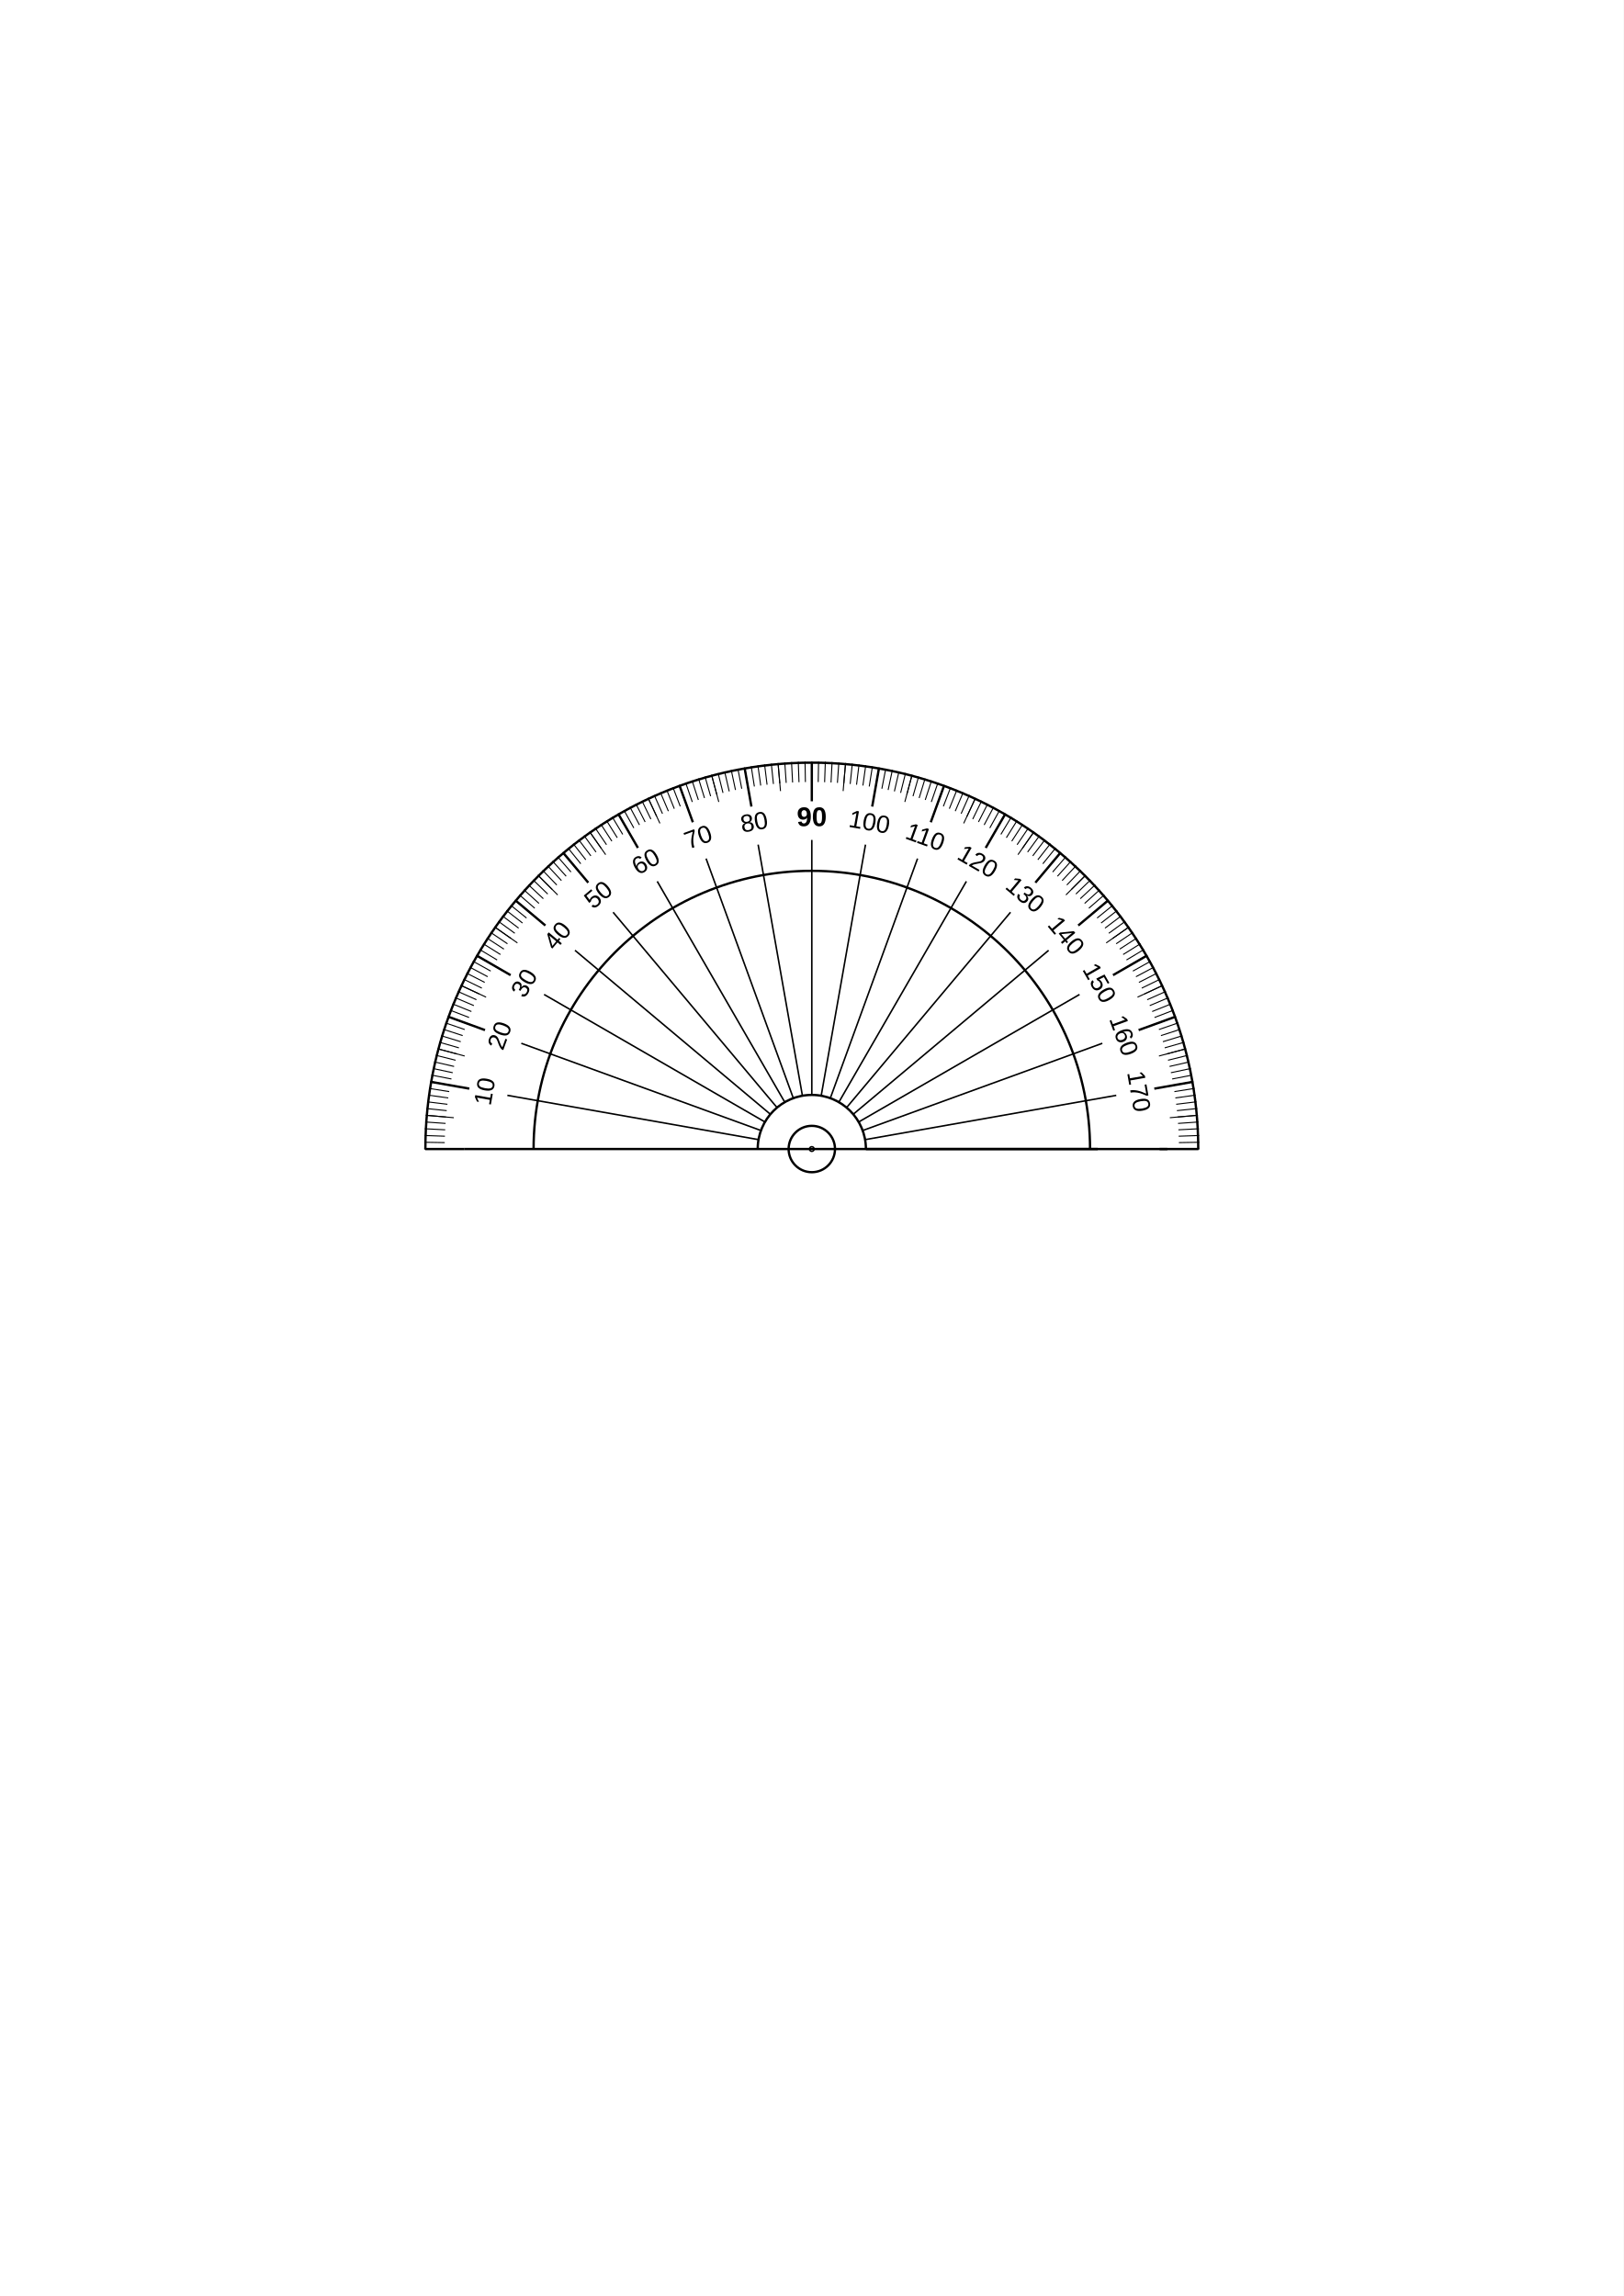
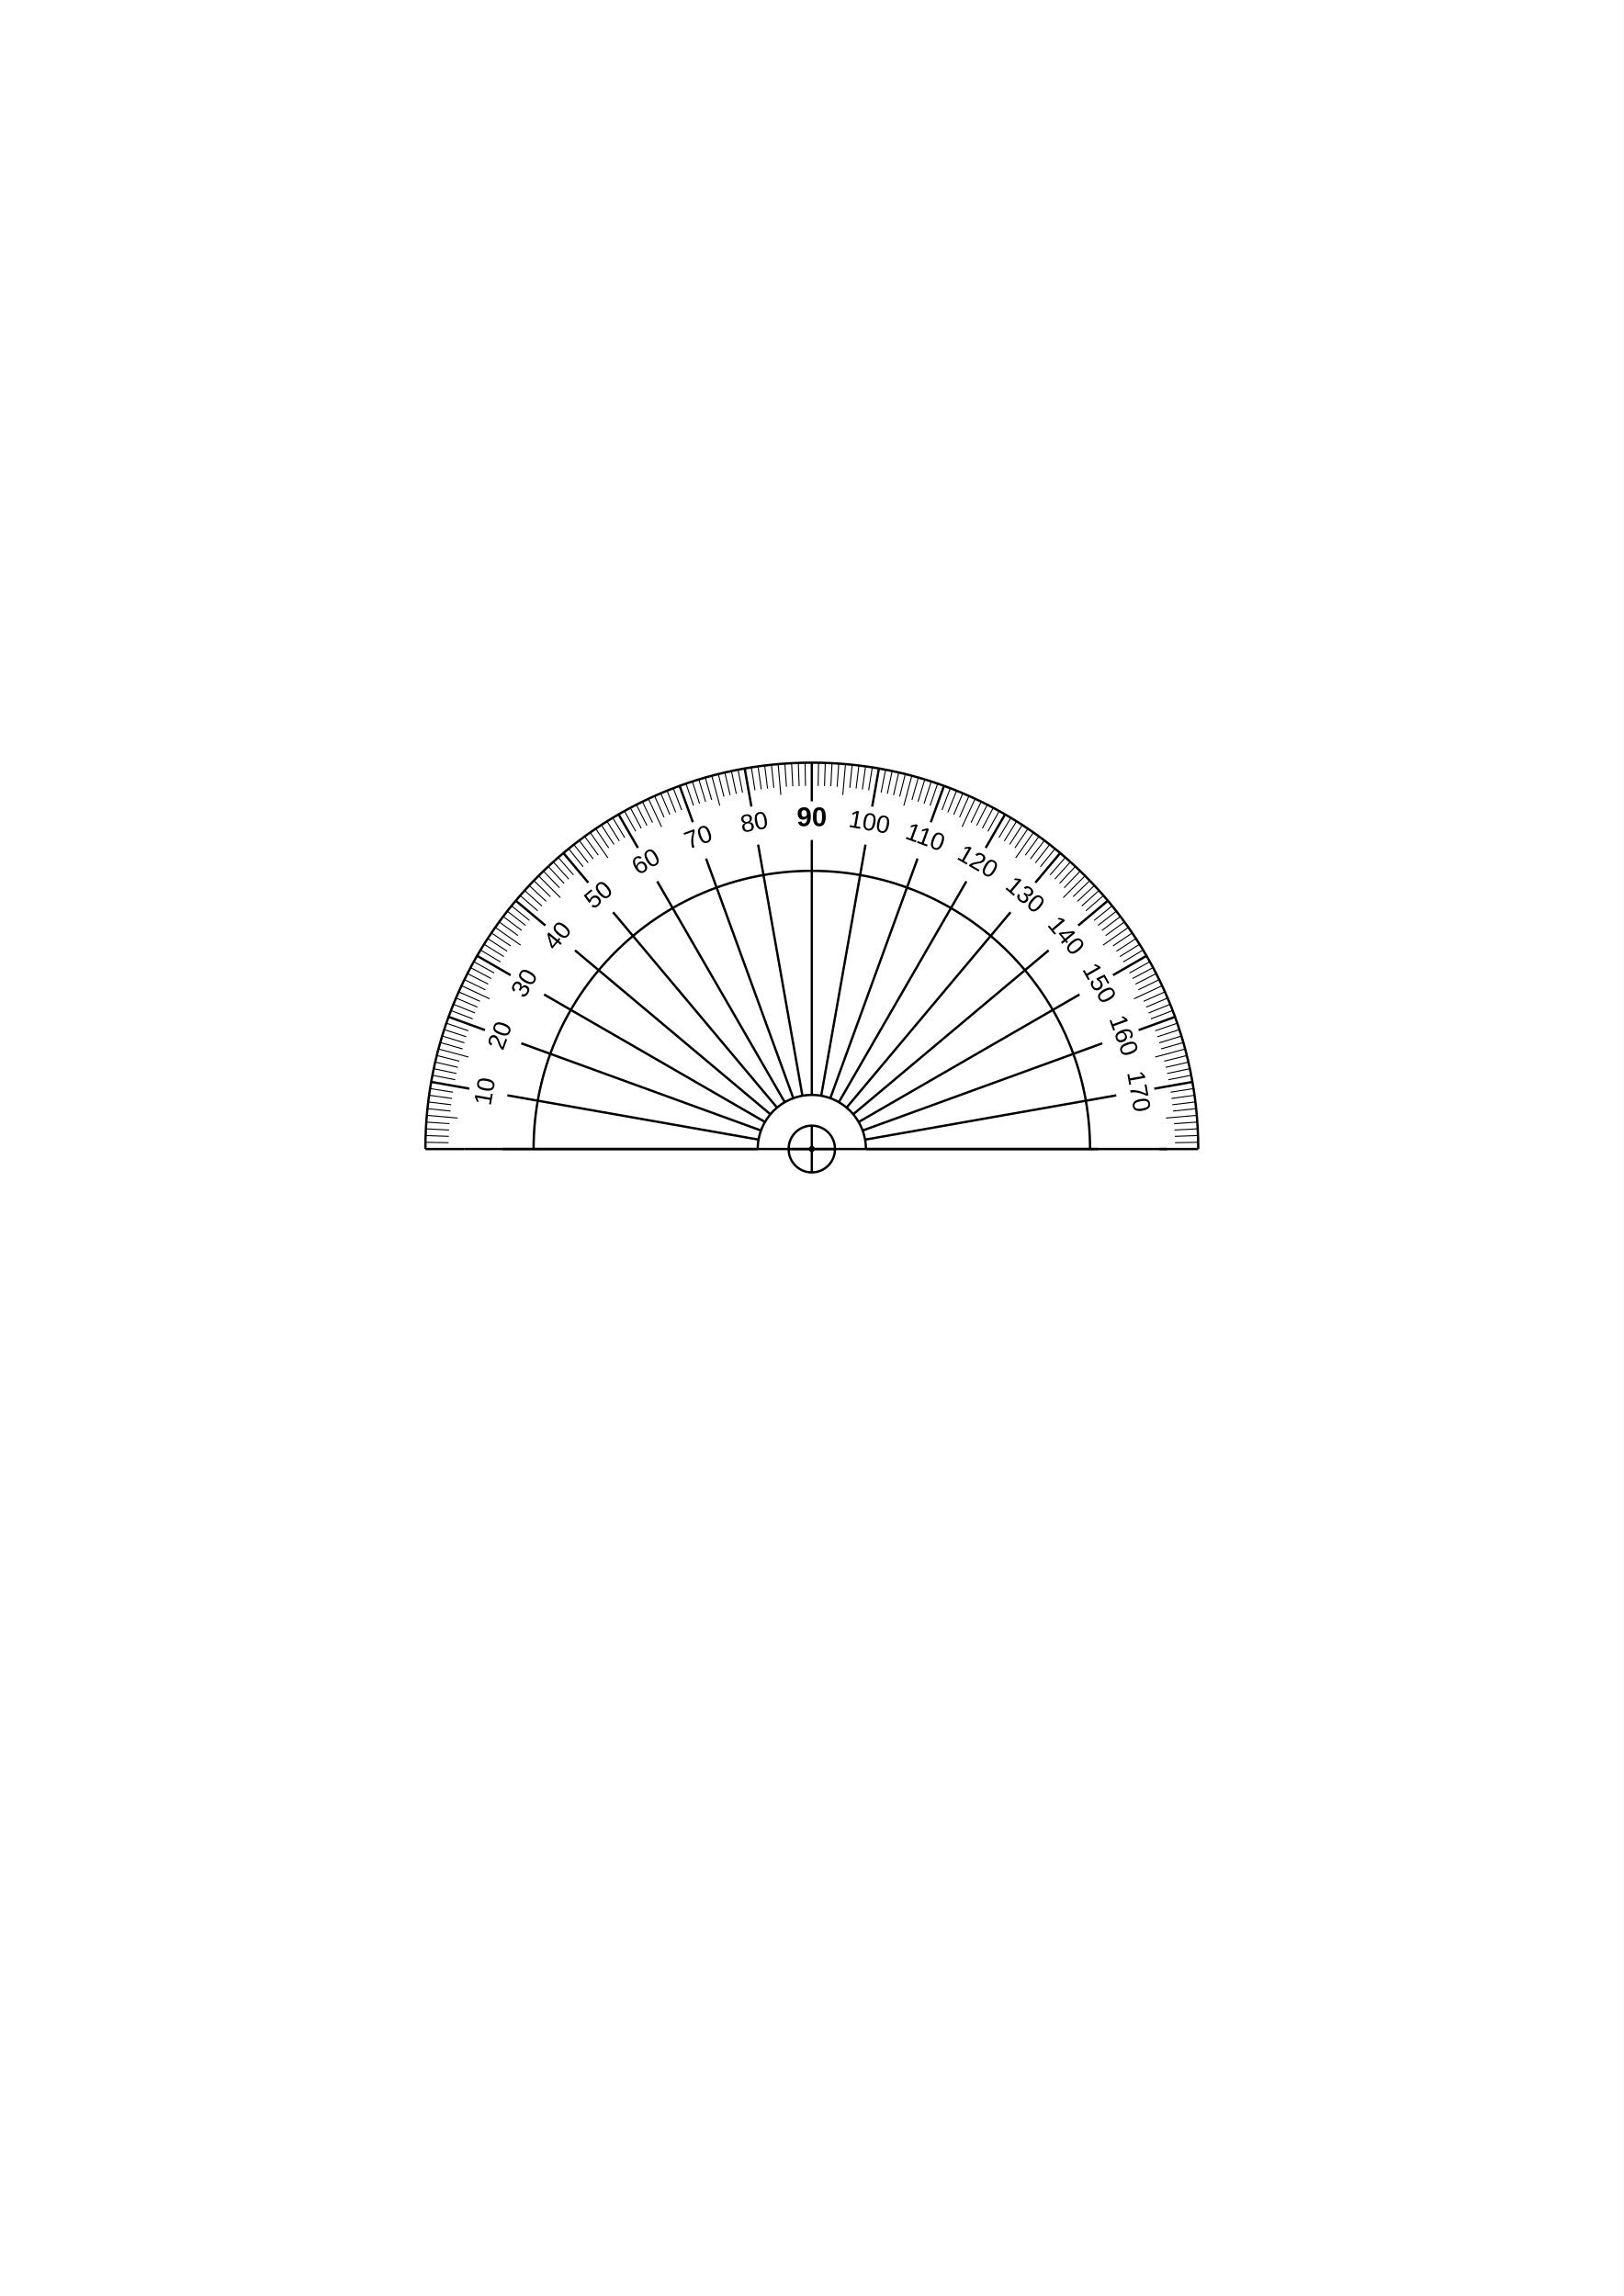
- <svg xmlns="http://www.w3.org/2000/svg" width="794" height="1123" data-generator-name="Scale Master" data-generator-version="0.3.23" data-image-size="A4">
+ <svg xmlns="http://www.w3.org/2000/svg" width="794" height="1123" data-generator-name="Scale Master" data-generator-version="0.3.26" data-image-size="A4">
  <g id="scale_meta">
  </g>
  <rect fill="#ffffff" height="100%" width="100%" id="background" />
  <g transform="translate(397,562)" fill="none" id="scale_wrapper" stroke="#000000">
-     <g data-angle="180" data-length="10" data-r="179.5276" stroke="#000000" fill="none" stroke-width="0.5" title="1" class="div">
-       <line transform="rotate(-90)" y2="-189.528" x2="0" y1="-179.528" x1="0" />
-       <line transform="rotate(-89)" y2="-189.528" x2="0" y1="-179.528" x1="0" />
-       <line transform="rotate(-88)" y2="-189.528" x2="0" y1="-179.528" x1="0" />
-       <line transform="rotate(-87)" y2="-189.528" x2="0" y1="-179.528" x1="0" />
-       <line transform="rotate(-86)" y2="-189.528" x2="0" y1="-179.528" x1="0" />
-       <line transform="rotate(-85)" y2="-189.528" x2="0" y1="-179.528" x1="0" />
-       <line transform="rotate(-84)" y2="-189.528" x2="0" y1="-179.528" x1="0" />
-       <line transform="rotate(-83)" y2="-189.528" x2="0" y1="-179.528" x1="0" />
-       <line transform="rotate(-82)" y2="-189.528" x2="0" y1="-179.528" x1="0" />
-       <line transform="rotate(-81)" y2="-189.528" x2="0" y1="-179.528" x1="0" />
-       <line transform="rotate(-80)" y2="-189.528" x2="0" y1="-179.528" x1="0" />
-       <line transform="rotate(-79)" y2="-189.528" x2="0" y1="-179.528" x1="0" />
-       <line transform="rotate(-78)" y2="-189.528" x2="0" y1="-179.528" x1="0" />
-       <line transform="rotate(-77)" y2="-189.528" x2="0" y1="-179.528" x1="0" />
-       <line transform="rotate(-76)" y2="-189.528" x2="0" y1="-179.528" x1="0" />
-       <line transform="rotate(-75)" y2="-189.528" x2="0" y1="-179.528" x1="0" />
-       <line transform="rotate(-74)" y2="-189.528" x2="0" y1="-179.528" x1="0" />
-       <line transform="rotate(-73)" y2="-189.528" x2="0" y1="-179.528" x1="0" />
-       <line transform="rotate(-72)" y2="-189.528" x2="0" y1="-179.528" x1="0" />
-       <line transform="rotate(-71)" y2="-189.528" x2="0" y1="-179.528" x1="0" />
-       <line transform="rotate(-70)" y2="-189.528" x2="0" y1="-179.528" x1="0" />
-       <line transform="rotate(-69)" y2="-189.528" x2="0" y1="-179.528" x1="0" />
-       <line transform="rotate(-68)" y2="-189.528" x2="0" y1="-179.528" x1="0" />
-       <line transform="rotate(-67)" y2="-189.528" x2="0" y1="-179.528" x1="0" />
-       <line transform="rotate(-66)" y2="-189.528" x2="0" y1="-179.528" x1="0" />
-       <line transform="rotate(-65)" y2="-189.528" x2="0" y1="-179.528" x1="0" />
-       <line transform="rotate(-64)" y2="-189.528" x2="0" y1="-179.528" x1="0" />
-       <line transform="rotate(-63)" y2="-189.528" x2="0" y1="-179.528" x1="0" />
-       <line transform="rotate(-62)" y2="-189.528" x2="0" y1="-179.528" x1="0" />
-       <line transform="rotate(-61 0,0) " y2="-189.528" x2="0" y1="-179.528" x1="0" />
-       <line transform="rotate(-60)" y2="-189.528" x2="0" y1="-179.528" x1="0" />
-       <line transform="rotate(-59)" y2="-189.528" x2="0" y1="-179.528" x1="0" />
-       <line transform="rotate(-58)" y2="-189.528" x2="0" y1="-179.528" x1="0" />
-       <line transform="rotate(-57)" y2="-189.528" x2="0" y1="-179.528" x1="0" />
-       <line transform="rotate(-56)" y2="-189.528" x2="0" y1="-179.528" x1="0" />
-       <line transform="rotate(-55)" y2="-189.528" x2="0" y1="-179.528" x1="0" />
-       <line transform="rotate(-54)" y2="-189.528" x2="0" y1="-179.528" x1="0" />
-       <line transform="rotate(-53)" y2="-189.528" x2="0" y1="-179.528" x1="0" />
-       <line transform="rotate(-52)" y2="-189.528" x2="0" y1="-179.528" x1="0" />
-       <line transform="rotate(-51)" y2="-189.528" x2="0" y1="-179.528" x1="0" />
-       <line transform="rotate(-50)" y2="-189.528" x2="0" y1="-179.528" x1="0" />
-       <line transform="rotate(-49)" y2="-189.528" x2="0" y1="-179.528" x1="0" />
-       <line transform="rotate(-48)" y2="-189.528" x2="0" y1="-179.528" x1="0" />
-       <line transform="rotate(-47)" y2="-189.528" x2="0" y1="-179.528" x1="0" />
-       <line transform="rotate(-46)" y2="-189.528" x2="0" y1="-179.528" x1="0" />
-       <line transform="rotate(-45)" y2="-189.528" x2="0" y1="-179.528" x1="0" />
-       <line transform="rotate(-44)" y2="-189.528" x2="0" y1="-179.528" x1="0" />
-       <line transform="rotate(-43)" y2="-189.528" x2="0" y1="-179.528" x1="0" />
-       <line transform="rotate(-42)" y2="-189.528" x2="0" y1="-179.528" x1="0" />
-       <line transform="rotate(-41)" y2="-189.528" x2="0" y1="-179.528" x1="0" />
-       <line transform="rotate(-40)" y2="-189.528" x2="0" y1="-179.528" x1="0" />
-       <line transform="rotate(-39)" y2="-189.528" x2="0" y1="-179.528" x1="0" />
-       <line transform="rotate(-38)" y2="-189.528" x2="0" y1="-179.528" x1="0" />
-       <line transform="rotate(-37)" y2="-189.528" x2="0" y1="-179.528" x1="0" />
-       <line transform="rotate(-36)" y2="-189.528" x2="0" y1="-179.528" x1="0" />
-       <line transform="rotate(-35)" y2="-189.528" x2="0" y1="-179.528" x1="0" />
-       <line transform="rotate(-34)" y2="-189.528" x2="0" y1="-179.528" x1="0" />
-       <line transform="rotate(-33)" y2="-189.528" x2="0" y1="-179.528" x1="0" />
-       <line transform="rotate(-32)" y2="-189.528" x2="0" y1="-179.528" x1="0" />
-       <line transform="rotate(-31)" y2="-189.528" x2="0" y1="-179.528" x1="0" />
-       <line transform="rotate(-30)" y2="-189.528" x2="0" y1="-179.528" x1="0" />
-       <line transform="rotate(-29)" y2="-189.528" x2="0" y1="-179.528" x1="0" />
-       <line transform="rotate(-28)" y2="-189.528" x2="0" y1="-179.528" x1="0" />
-       <line transform="rotate(-27)" y2="-189.528" x2="0" y1="-179.528" x1="0" />
-       <line transform="rotate(-26)" y2="-189.528" x2="0" y1="-179.528" x1="0" />
-       <line transform="rotate(-25)" y2="-189.528" x2="0" y1="-179.528" x1="0" />
-       <line transform="rotate(-24)" y2="-189.528" x2="0" y1="-179.528" x1="0" />
-       <line transform="rotate(-23)" y2="-189.528" x2="0" y1="-179.528" x1="0" />
-       <line transform="rotate(-22)" y2="-189.528" x2="0" y1="-179.528" x1="0" />
-       <line transform="rotate(-21)" y2="-189.528" x2="0" y1="-179.528" x1="0" />
-       <line transform="rotate(-20)" y2="-189.528" x2="0" y1="-179.528" x1="0" />
-       <line transform="rotate(-19)" y2="-189.528" x2="0" y1="-179.528" x1="0" />
-       <line transform="rotate(-18)" y2="-189.528" x2="0" y1="-179.528" x1="0" />
-       <line transform="rotate(-17)" y2="-189.528" x2="0" y1="-179.528" x1="0" />
-       <line transform="rotate(-16)" y2="-189.528" x2="0" y1="-179.528" x1="0" />
-       <line transform="rotate(-15)" y2="-189.528" x2="0" y1="-179.528" x1="0" />
-       <line transform="rotate(-14)" y2="-189.528" x2="0" y1="-179.528" x1="0" />
-       <line transform="rotate(-13)" y2="-189.528" x2="0" y1="-179.528" x1="0" />
-       <line transform="rotate(-12)" y2="-189.528" x2="0" y1="-179.528" x1="0" />
-       <line transform="rotate(-11)" y2="-189.528" x2="0" y1="-179.528" x1="0" />
-       <line transform="rotate(-10)" y2="-189.528" x2="0" y1="-179.528" x1="0" />
-       <line transform="rotate(-9)" y2="-189.528" x2="0" y1="-179.528" x1="0" />
-       <line transform="rotate(-8)" y2="-189.528" x2="0" y1="-179.528" x1="0" />
-       <line transform="rotate(-7)" y2="-189.528" x2="0" y1="-179.528" x1="0" />
-       <line transform="rotate(-6)" y2="-189.528" x2="0" y1="-179.528" x1="0" />
-       <line transform="rotate(-5)" y2="-189.528" x2="0" y1="-179.528" x1="0" />
-       <line transform="rotate(-4)" y2="-189.528" x2="0" y1="-179.528" x1="0" />
-       <line transform="rotate(-3)" y2="-189.528" x2="0" y1="-179.528" x1="0" />
-       <line transform="rotate(-2)" y2="-189.528" x2="0" y1="-179.528" x1="0" />
-       <line transform="rotate(-1)" y2="-189.528" x2="0" y1="-179.528" x1="0" />
-       <line y2="-189.528" x2="0" y1="-179.528" x1="0" />
-       <line transform="rotate(1)" y2="-189.528" x2="0" y1="-179.528" x1="0" />
-       <line transform="rotate(2)" y2="-189.528" x2="0" y1="-179.528" x1="0" />
-       <line transform="rotate(3)" y2="-189.528" x2="0" y1="-179.528" x1="0" />
-       <line transform="rotate(4)" y2="-189.528" x2="0" y1="-179.528" x1="0" />
-       <line transform="rotate(5)" y2="-189.528" x2="0" y1="-179.528" x1="0" />
-       <line transform="rotate(6)" y2="-189.528" x2="0" y1="-179.528" x1="0" />
-       <line transform="rotate(7)" y2="-189.528" x2="0" y1="-179.528" x1="0" />
-       <line transform="rotate(8)" y2="-189.528" x2="0" y1="-179.528" x1="0" />
-       <line transform="rotate(9)" y2="-189.528" x2="0" y1="-179.528" x1="0" />
-       <line transform="rotate(10)" y2="-189.528" x2="0" y1="-179.528" x1="0" />
-       <line transform="rotate(11)" y2="-189.528" x2="0" y1="-179.528" x1="0" />
-       <line transform="rotate(12)" y2="-189.528" x2="0" y1="-179.528" x1="0" />
-       <line transform="rotate(13)" y2="-189.528" x2="0" y1="-179.528" x1="0" />
-       <line transform="rotate(14)" y2="-189.528" x2="0" y1="-179.528" x1="0" />
-       <line transform="rotate(15)" y2="-189.528" x2="0" y1="-179.528" x1="0" />
-       <line transform="rotate(16)" y2="-189.528" x2="0" y1="-179.528" x1="0" />
-       <line transform="rotate(17)" y2="-189.528" x2="0" y1="-179.528" x1="0" />
-       <line transform="rotate(18)" y2="-189.528" x2="0" y1="-179.528" x1="0" />
-       <line transform="rotate(19)" y2="-189.528" x2="0" y1="-179.528" x1="0" />
-       <line transform="rotate(20)" y2="-189.528" x2="0" y1="-179.528" x1="0" />
-       <line transform="rotate(21)" y2="-189.528" x2="0" y1="-179.528" x1="0" />
-       <line transform="rotate(22)" y2="-189.528" x2="0" y1="-179.528" x1="0" />
-       <line transform="rotate(23)" y2="-189.528" x2="0" y1="-179.528" x1="0" />
-       <line transform="rotate(24)" y2="-189.528" x2="0" y1="-179.528" x1="0" />
-       <line transform="rotate(25)" y2="-189.528" x2="0" y1="-179.528" x1="0" />
-       <line transform="rotate(26)" y2="-189.528" x2="0" y1="-179.528" x1="0" />
-       <line transform="rotate(27)" y2="-189.528" x2="0" y1="-179.528" x1="0" />
-       <line transform="rotate(28)" y2="-189.528" x2="0" y1="-179.528" x1="0" />
-       <line transform="rotate(29)" y2="-189.528" x2="0" y1="-179.528" x1="0" />
-       <line transform="rotate(30)" y2="-189.528" x2="0" y1="-179.528" x1="0" />
-       <line transform="rotate(31)" y2="-189.528" x2="0" y1="-179.528" x1="0" />
-       <line transform="rotate(32)" y2="-189.528" x2="0" y1="-179.528" x1="0" />
-       <line transform="rotate(33)" y2="-189.528" x2="0" y1="-179.528" x1="0" />
-       <line transform="rotate(34)" y2="-189.528" x2="0" y1="-179.528" x1="0" />
-       <line transform="rotate(35)" y2="-189.528" x2="0" y1="-179.528" x1="0" />
-       <line transform="rotate(36)" y2="-189.528" x2="0" y1="-179.528" x1="0" />
-       <line transform="rotate(37)" y2="-189.528" x2="0" y1="-179.528" x1="0" />
-       <line transform="rotate(38)" y2="-189.528" x2="0" y1="-179.528" x1="0" />
-       <line transform="rotate(39)" y2="-189.528" x2="0" y1="-179.528" x1="0" />
-       <line transform="rotate(40)" y2="-189.528" x2="0" y1="-179.528" x1="0" />
-       <line transform="rotate(41)" y2="-189.528" x2="0" y1="-179.528" x1="0" />
-       <line transform="rotate(42)" y2="-189.528" x2="0" y1="-179.528" x1="0" />
-       <line transform="rotate(43)" y2="-189.528" x2="0" y1="-179.528" x1="0" />
-       <line transform="rotate(44)" y2="-189.528" x2="0" y1="-179.528" x1="0" />
-       <line transform="rotate(45)" y2="-189.528" x2="0" y1="-179.528" x1="0" />
-       <line transform="rotate(46)" y2="-189.528" x2="0" y1="-179.528" x1="0" />
-       <line transform="rotate(47)" y2="-189.528" x2="0" y1="-179.528" x1="0" />
-       <line transform="rotate(48)" y2="-189.528" x2="0" y1="-179.528" x1="0" />
-       <line transform="rotate(49)" y2="-189.528" x2="0" y1="-179.528" x1="0" />
-       <line transform="rotate(50)" y2="-189.528" x2="0" y1="-179.528" x1="0" />
-       <line transform="rotate(51)" y2="-189.528" x2="0" y1="-179.528" x1="0" />
-       <line transform="rotate(52)" y2="-189.528" x2="0" y1="-179.528" x1="0" />
-       <line transform="rotate(53)" y2="-189.528" x2="0" y1="-179.528" x1="0" />
-       <line transform="rotate(54)" y2="-189.528" x2="0" y1="-179.528" x1="0" />
-       <line transform="rotate(55)" y2="-189.528" x2="0" y1="-179.528" x1="0" />
-       <line transform="rotate(56)" y2="-189.528" x2="0" y1="-179.528" x1="0" />
-       <line transform="rotate(57)" y2="-189.528" x2="0" y1="-179.528" x1="0" />
-       <line transform="rotate(58)" y2="-189.528" x2="0" y1="-179.528" x1="0" />
-       <line transform="rotate(59)" y2="-189.528" x2="0" y1="-179.528" x1="0" />
-       <line transform="rotate(60)" y2="-189.528" x2="0" y1="-179.528" x1="0" />
-       <line transform="rotate(61)" y2="-189.528" x2="0" y1="-179.528" x1="0" />
-       <line transform="rotate(62)" y2="-189.528" x2="0" y1="-179.528" x1="0" />
-       <line transform="rotate(63)" y2="-189.528" x2="0" y1="-179.528" x1="0" />
-       <line transform="rotate(64)" y2="-189.528" x2="0" y1="-179.528" x1="0" />
-       <line transform="rotate(65)" y2="-189.528" x2="0" y1="-179.528" x1="0" />
-       <line transform="rotate(66)" y2="-189.528" x2="0" y1="-179.528" x1="0" />
-       <line transform="rotate(67)" y2="-189.528" x2="0" y1="-179.528" x1="0" />
-       <line transform="rotate(68)" y2="-189.528" x2="0" y1="-179.528" x1="0" />
-       <line transform="rotate(69)" y2="-189.528" x2="0" y1="-179.528" x1="0" />
-       <line transform="rotate(70)" y2="-189.528" x2="0" y1="-179.528" x1="0" />
-       <line transform="rotate(71)" y2="-189.528" x2="0" y1="-179.528" x1="0" />
-       <line transform="rotate(72)" y2="-189.528" x2="0" y1="-179.528" x1="0" />
-       <line transform="rotate(73)" y2="-189.528" x2="0" y1="-179.528" x1="0" />
-       <line transform="rotate(74)" y2="-189.528" x2="0" y1="-179.528" x1="0" />
-       <line transform="rotate(75)" y2="-189.528" x2="0" y1="-179.528" x1="0" />
-       <line transform="rotate(76)" y2="-189.528" x2="0" y1="-179.528" x1="0" />
-       <line transform="rotate(77)" y2="-189.528" x2="0" y1="-179.528" x1="0" />
-       <line transform="rotate(78)" y2="-189.528" x2="0" y1="-179.528" x1="0" />
-       <line transform="rotate(79)" y2="-189.528" x2="0" y1="-179.528" x1="0" />
-       <line transform="rotate(80)" y2="-189.528" x2="0" y1="-179.528" x1="0" />
-       <line transform="rotate(81)" y2="-189.528" x2="0" y1="-179.528" x1="0" />
-       <line transform="rotate(82)" y2="-189.528" x2="0" y1="-179.528" x1="0" />
-       <line transform="rotate(83)" y2="-189.528" x2="0" y1="-179.528" x1="0" />
-       <line transform="rotate(84)" y2="-189.528" x2="0" y1="-179.528" x1="0" />
-       <line transform="rotate(85)" y2="-189.528" x2="0" y1="-179.528" x1="0" />
-       <line transform="rotate(86)" y2="-189.528" x2="0" y1="-179.528" x1="0" />
-       <line transform="rotate(87)" y2="-189.528" x2="0" y1="-179.528" x1="0" />
-       <line transform="rotate(88)" y2="-189.528" x2="0" y1="-179.528" x1="0" />
-       <line transform="rotate(89)" y2="-189.528" x2="0" y1="-179.528" x1="0" />
-       <line transform="rotate(90)" y2="-189.528" x2="0" y1="-179.528" x1="0" />
-     </g>
-     <g data-length="13" data-angle="180" data-r="175.748" stroke="#000000" fill="none" stroke-width="0.5" title="5" class="div">
-       <line transform="rotate(-90)" y2="-188.748" x2="0" y1="-175.748" x1="0" />
-       <line transform="rotate(-85)" y2="-188.748" x2="0" y1="-175.748" x1="0" />
-       <line transform="rotate(-80)" y2="-188.748" x2="0" y1="-175.748" x1="0" />
-       <line transform="rotate(-75)" y2="-188.748" x2="0" y1="-175.748" x1="0" />
-       <line transform="rotate(-70)" y2="-188.748" x2="0" y1="-175.748" x1="0" />
-       <line transform="rotate(-65)" y2="-188.748" x2="0" y1="-175.748" x1="0" />
-       <line transform="rotate(-60)" y2="-188.748" x2="0" y1="-175.748" x1="0" />
-       <line transform="rotate(-55)" y2="-188.748" x2="0" y1="-175.748" x1="0" />
-       <line transform="rotate(-50)" y2="-188.748" x2="0" y1="-175.748" x1="0" />
-       <line transform="rotate(-45)" y2="-188.748" x2="0" y1="-175.748" x1="0" />
-       <line transform="rotate(-40)" y2="-188.748" x2="0" y1="-175.748" x1="0" />
-       <line transform="rotate(-35)" y2="-188.748" x2="0" y1="-175.748" x1="0" />
-       <line transform="rotate(-30)" y2="-188.748" x2="0" y1="-175.748" x1="0" />
-       <line transform="rotate(-25)" y2="-188.748" x2="0" y1="-175.748" x1="0" />
-       <line transform="rotate(-20)" y2="-188.748" x2="0" y1="-175.748" x1="0" />
-       <line transform="rotate(-15)" y2="-188.748" x2="0" y1="-175.748" x1="0" />
-       <line transform="rotate(-10)" y2="-188.748" x2="0" y1="-175.748" x1="0" />
-       <line transform="rotate(-5)" y2="-188.748" x2="0" y1="-175.748" x1="0" />
-       <line y2="-188.748" x2="0" y1="-175.748" x1="0" />
-       <line transform="rotate(5)" y2="-188.748" x2="0" y1="-175.748" x1="0" />
-       <line transform="rotate(10)" y2="-188.748" x2="0" y1="-175.748" x1="0" />
-       <line transform="rotate(15)" y2="-188.748" x2="0" y1="-175.748" x1="0" />
-       <line transform="rotate(20)" y2="-188.748" x2="0" y1="-175.748" x1="0" />
-       <line transform="rotate(25)" y2="-188.748" x2="0" y1="-175.748" x1="0" />
-       <line transform="rotate(30)" y2="-188.748" x2="0" y1="-175.748" x1="0" />
-       <line transform="rotate(35)" y2="-188.748" x2="0" y1="-175.748" x1="0" />
-       <line transform="rotate(40)" y2="-188.748" x2="0" y1="-175.748" x1="0" />
-       <line transform="rotate(45)" y2="-188.748" x2="0" y1="-175.748" x1="0" />
-       <line transform="rotate(50)" y2="-188.748" x2="0" y1="-175.748" x1="0" />
-       <line transform="rotate(55)" y2="-188.748" x2="0" y1="-175.748" x1="0" />
-       <line transform="rotate(60)" y2="-188.748" x2="0" y1="-175.748" x1="0" />
-       <line transform="rotate(65)" y2="-188.748" x2="0" y1="-175.748" x1="0" />
-       <line transform="rotate(70)" y2="-188.748" x2="0" y1="-175.748" x1="0" />
-       <line transform="rotate(75)" y2="-188.748" x2="0" y1="-175.748" x1="0" />
-       <line transform="rotate(80)" y2="-188.748" x2="0" y1="-175.748" x1="0" />
-       <line transform="rotate(85)" y2="-188.748" x2="0" y1="-175.748" x1="0" />
-       <line transform="rotate(90)" y2="-188.748" x2="0" y1="-175.748" x1="0" />
-     </g>
-     <g stroke-width="1.134" data-angle="180" data-length="19" data-r="170.0787" stroke="#000000" fill="none" title="10" class="div">
-       <line stroke-width="1.134" transform="rotate(-90 0,0) " y2="-189.079" x2="0" y1="-170.079" x1="0" />
-       <line transform="rotate(-80)" y2="-189.079" x2="0" y1="-170.079" x1="0" />
-       <line transform="rotate(-70)" y2="-189.079" x2="0" y1="-170.079" x1="0" />
-       <line transform="rotate(-60)" y2="-189.079" x2="0" y1="-170.079" x1="0" />
-       <line transform="rotate(-50)" y2="-189.079" x2="0" y1="-170.079" x1="0" />
-       <line transform="rotate(-40)" y2="-189.079" x2="0" y1="-170.079" x1="0" />
-       <line transform="rotate(-30)" y2="-189.079" x2="0" y1="-170.079" x1="0" />
-       <line transform="rotate(-20)" y2="-189.079" x2="0" y1="-170.079" x1="0" />
-       <line transform="rotate(-10)" y2="-189.079" x2="0" y1="-170.079" x1="0" />
-       <line y2="-189.079" x2="0" y1="-170.079" x1="0" />
-       <line transform="rotate(10)" y2="-189.079" x2="0" y1="-170.079" x1="0" />
-       <line transform="rotate(20)" y2="-189.079" x2="0" y1="-170.079" x1="0" />
-       <line transform="rotate(30)" y2="-189.079" x2="0" y1="-170.079" x1="0" />
-       <line transform="rotate(40)" y2="-189.079" x2="0" y1="-170.079" x1="0" />
-       <line transform="rotate(50)" y2="-189.079" x2="0" y1="-170.079" x1="0" />
-       <line transform="rotate(60)" y2="-189.079" x2="0" y1="-170.079" x1="0" />
-       <line transform="rotate(70)" y2="-189.079" x2="0" y1="-170.079" x1="0" />
-       <line transform="rotate(80)" y2="-189.079" x2="0" y1="-170.079" x1="0" />
-       <line transform="rotate(90)" y2="-189.079" x2="0" y1="-170.079" x1="0" />
+     <g data-angle="180" data-length="-11.3386" data-r="188.9764" stroke="#000000" fill="none" stroke-width="0.5" title="1" class="div" data-lev2-each="5" data-lev2-length="-15.1181" data-lev3-each="10" data-lev3-length="-18.8976" data-lev3-stroke-width="1.1339">
+       <line transform="rotate(-90)" y2="-188.976" x2="0" y1="-170.079" x1="0" data-length="-18.8976" stroke-width="1.134" />
+       <line transform="rotate(-89)" y2="-188.976" x2="0" y1="-177.638" x1="0" data-length="-11.3386" />
+       <line transform="rotate(-88)" y2="-188.976" x2="0" y1="-177.638" x1="0" data-length="-11.3386" />
+       <line transform="rotate(-87)" y2="-188.976" x2="0" y1="-177.638" x1="0" data-length="-11.3386" />
+       <line transform="rotate(-86)" y2="-188.976" x2="0" y1="-177.638" x1="0" data-length="-11.3386" />
+       <line transform="rotate(-85)" y2="-188.976" x2="0" y1="-173.858" x1="0" data-length="-15.1181" />
+       <line transform="rotate(-84)" y2="-188.976" x2="0" y1="-177.638" x1="0" data-length="-11.3386" />
+       <line transform="rotate(-83)" y2="-188.976" x2="0" y1="-177.638" x1="0" data-length="-11.3386" />
+       <line transform="rotate(-82)" y2="-188.976" x2="0" y1="-177.638" x1="0" data-length="-11.3386" />
+       <line transform="rotate(-81)" y2="-188.976" x2="0" y1="-177.638" x1="0" data-length="-11.3386" />
+       <line transform="rotate(-80)" y2="-188.976" x2="0" y1="-170.079" x1="0" data-length="-18.8976" stroke-width="1.134" />
+       <line transform="rotate(-79)" y2="-188.976" x2="0" y1="-177.638" x1="0" data-length="-11.3386" />
+       <line transform="rotate(-78)" y2="-188.976" x2="0" y1="-177.638" x1="0" data-length="-11.3386" />
+       <line transform="rotate(-77)" y2="-188.976" x2="0" y1="-177.638" x1="0" data-length="-11.3386" />
+       <line transform="rotate(-76)" y2="-188.976" x2="0" y1="-177.638" x1="0" data-length="-11.3386" />
+       <line transform="rotate(-75)" y2="-188.976" x2="0" y1="-173.858" x1="0" data-length="-15.1181" />
+       <line transform="rotate(-74)" y2="-188.976" x2="0" y1="-177.638" x1="0" data-length="-11.3386" />
+       <line transform="rotate(-73)" y2="-188.976" x2="0" y1="-177.638" x1="0" data-length="-11.3386" />
+       <line transform="rotate(-72)" y2="-188.976" x2="0" y1="-177.638" x1="0" data-length="-11.3386" />
+       <line transform="rotate(-71)" y2="-188.976" x2="0" y1="-177.638" x1="0" data-length="-11.3386" />
+       <line transform="rotate(-70)" y2="-188.976" x2="0" y1="-170.079" x1="0" data-length="-18.8976" stroke-width="1.134" />
+       <line transform="rotate(-69)" y2="-188.976" x2="0" y1="-177.638" x1="0" data-length="-11.3386" />
+       <line transform="rotate(-68)" y2="-188.976" x2="0" y1="-177.638" x1="0" data-length="-11.3386" />
+       <line transform="rotate(-67)" y2="-188.976" x2="0" y1="-177.638" x1="0" data-length="-11.3386" />
+       <line transform="rotate(-66)" y2="-188.976" x2="0" y1="-177.638" x1="0" data-length="-11.3386" />
+       <line transform="rotate(-65)" y2="-188.976" x2="0" y1="-173.858" x1="0" data-length="-15.1181" />
+       <line transform="rotate(-64)" y2="-188.976" x2="0" y1="-177.638" x1="0" data-length="-11.3386" />
+       <line transform="rotate(-63)" y2="-188.976" x2="0" y1="-177.638" x1="0" data-length="-11.3386" />
+       <line transform="rotate(-62)" y2="-188.976" x2="0" y1="-177.638" x1="0" data-length="-11.3386" />
+       <line transform="rotate(-61 0,0) " y2="-188.976" x2="0" y1="-177.638" x1="0" data-length="-11.3386" />
+       <line transform="rotate(-60)" y2="-188.976" x2="0" y1="-170.079" x1="0" data-length="-18.8976" stroke-width="1.134" />
+       <line transform="rotate(-59)" y2="-188.976" x2="0" y1="-177.638" x1="0" data-length="-11.3386" />
+       <line transform="rotate(-58)" y2="-188.976" x2="0" y1="-177.638" x1="0" data-length="-11.3386" />
+       <line transform="rotate(-57)" y2="-188.976" x2="0" y1="-177.638" x1="0" data-length="-11.3386" />
+       <line transform="rotate(-56)" y2="-188.976" x2="0" y1="-177.638" x1="0" data-length="-11.3386" />
+       <line transform="rotate(-55)" y2="-188.976" x2="0" y1="-173.858" x1="0" data-length="-15.1181" />
+       <line transform="rotate(-54)" y2="-188.976" x2="0" y1="-177.638" x1="0" data-length="-11.3386" />
+       <line transform="rotate(-53)" y2="-188.976" x2="0" y1="-177.638" x1="0" data-length="-11.3386" />
+       <line transform="rotate(-52)" y2="-188.976" x2="0" y1="-177.638" x1="0" data-length="-11.3386" />
+       <line transform="rotate(-51)" y2="-188.976" x2="0" y1="-177.638" x1="0" data-length="-11.3386" />
+       <line transform="rotate(-50)" y2="-188.976" x2="0" y1="-170.079" x1="0" data-length="-18.8976" stroke-width="1.134" />
+       <line transform="rotate(-49)" y2="-188.976" x2="0" y1="-177.638" x1="0" data-length="-11.3386" />
+       <line transform="rotate(-48)" y2="-188.976" x2="0" y1="-177.638" x1="0" data-length="-11.3386" />
+       <line transform="rotate(-47)" y2="-188.976" x2="0" y1="-177.638" x1="0" data-length="-11.3386" />
+       <line transform="rotate(-46)" y2="-188.976" x2="0" y1="-177.638" x1="0" data-length="-11.3386" />
+       <line transform="rotate(-45)" y2="-188.976" x2="0" y1="-173.858" x1="0" data-length="-15.1181" />
+       <line transform="rotate(-44)" y2="-188.976" x2="0" y1="-177.638" x1="0" data-length="-11.3386" />
+       <line transform="rotate(-43)" y2="-188.976" x2="0" y1="-177.638" x1="0" data-length="-11.3386" />
+       <line transform="rotate(-42)" y2="-188.976" x2="0" y1="-177.638" x1="0" data-length="-11.3386" />
+       <line transform="rotate(-41)" y2="-188.976" x2="0" y1="-177.638" x1="0" data-length="-11.3386" />
+       <line transform="rotate(-40)" y2="-188.976" x2="0" y1="-170.079" x1="0" data-length="-18.8976" stroke-width="1.134" />
+       <line transform="rotate(-39)" y2="-188.976" x2="0" y1="-177.638" x1="0" data-length="-11.3386" />
+       <line transform="rotate(-38)" y2="-188.976" x2="0" y1="-177.638" x1="0" data-length="-11.3386" />
+       <line transform="rotate(-37)" y2="-188.976" x2="0" y1="-177.638" x1="0" data-length="-11.3386" />
+       <line transform="rotate(-36)" y2="-188.976" x2="0" y1="-177.638" x1="0" data-length="-11.3386" />
+       <line transform="rotate(-35)" y2="-188.976" x2="0" y1="-173.858" x1="0" data-length="-15.1181" />
+       <line transform="rotate(-34)" y2="-188.976" x2="0" y1="-177.638" x1="0" data-length="-11.3386" />
+       <line transform="rotate(-33)" y2="-188.976" x2="0" y1="-177.638" x1="0" data-length="-11.3386" />
+       <line transform="rotate(-32)" y2="-188.976" x2="0" y1="-177.638" x1="0" data-length="-11.3386" />
+       <line transform="rotate(-31)" y2="-188.976" x2="0" y1="-177.638" x1="0" data-length="-11.3386" />
+       <line transform="rotate(-30)" y2="-188.976" x2="0" y1="-170.079" x1="0" data-length="-18.8976" stroke-width="1.134" />
+       <line transform="rotate(-29)" y2="-188.976" x2="0" y1="-177.638" x1="0" data-length="-11.3386" />
+       <line transform="rotate(-28)" y2="-188.976" x2="0" y1="-177.638" x1="0" data-length="-11.3386" />
+       <line transform="rotate(-27)" y2="-188.976" x2="0" y1="-177.638" x1="0" data-length="-11.3386" />
+       <line transform="rotate(-26)" y2="-188.976" x2="0" y1="-177.638" x1="0" data-length="-11.3386" />
+       <line transform="rotate(-25)" y2="-188.976" x2="0" y1="-173.858" x1="0" data-length="-15.1181" />
+       <line transform="rotate(-24)" y2="-188.976" x2="0" y1="-177.638" x1="0" data-length="-11.3386" />
+       <line transform="rotate(-23)" y2="-188.976" x2="0" y1="-177.638" x1="0" data-length="-11.3386" />
+       <line transform="rotate(-22)" y2="-188.976" x2="0" y1="-177.638" x1="0" data-length="-11.3386" />
+       <line transform="rotate(-21)" y2="-188.976" x2="0" y1="-177.638" x1="0" data-length="-11.3386" />
+       <line transform="rotate(-20)" y2="-188.976" x2="0" y1="-170.079" x1="0" data-length="-18.8976" stroke-width="1.134" />
+       <line transform="rotate(-19)" y2="-188.976" x2="0" y1="-177.638" x1="0" data-length="-11.3386" />
+       <line transform="rotate(-18)" y2="-188.976" x2="0" y1="-177.638" x1="0" data-length="-11.3386" />
+       <line transform="rotate(-17)" y2="-188.976" x2="0" y1="-177.638" x1="0" data-length="-11.3386" />
+       <line transform="rotate(-16)" y2="-188.976" x2="0" y1="-177.638" x1="0" data-length="-11.3386" />
+       <line transform="rotate(-15)" y2="-188.976" x2="0" y1="-173.858" x1="0" data-length="-15.1181" />
+       <line transform="rotate(-14)" y2="-188.976" x2="0" y1="-177.638" x1="0" data-length="-11.3386" />
+       <line transform="rotate(-13)" y2="-188.976" x2="0" y1="-177.638" x1="0" data-length="-11.3386" />
+       <line transform="rotate(-12)" y2="-188.976" x2="0" y1="-177.638" x1="0" data-length="-11.3386" />
+       <line transform="rotate(-11)" y2="-188.976" x2="0" y1="-177.638" x1="0" data-length="-11.3386" />
+       <line transform="rotate(-10)" y2="-188.976" x2="0" y1="-170.079" x1="0" data-length="-18.8976" stroke-width="1.134" />
+       <line transform="rotate(-9)" y2="-188.976" x2="0" y1="-177.638" x1="0" data-length="-11.3386" />
+       <line transform="rotate(-8)" y2="-188.976" x2="0" y1="-177.638" x1="0" data-length="-11.3386" />
+       <line transform="rotate(-7)" y2="-188.976" x2="0" y1="-177.638" x1="0" data-length="-11.3386" />
+       <line transform="rotate(-6)" y2="-188.976" x2="0" y1="-177.638" x1="0" data-length="-11.3386" />
+       <line transform="rotate(-5)" y2="-188.976" x2="0" y1="-173.858" x1="0" data-length="-15.1181" />
+       <line transform="rotate(-4)" y2="-188.976" x2="0" y1="-177.638" x1="0" data-length="-11.3386" />
+       <line transform="rotate(-3)" y2="-188.976" x2="0" y1="-177.638" x1="0" data-length="-11.3386" />
+       <line transform="rotate(-2)" y2="-188.976" x2="0" y1="-177.638" x1="0" data-length="-11.3386" />
+       <line transform="rotate(-1)" y2="-188.976" x2="0" y1="-177.638" x1="0" data-length="-11.3386" />
+       <line y2="-188.976" x2="0" y1="-170.079" x1="0" data-length="-18.8976" stroke-width="1.134" />
+       <line transform="rotate(1)" y2="-188.976" x2="0" y1="-177.638" x1="0" data-length="-11.3386" />
+       <line transform="rotate(2)" y2="-188.976" x2="0" y1="-177.638" x1="0" data-length="-11.3386" />
+       <line transform="rotate(3)" y2="-188.976" x2="0" y1="-177.638" x1="0" data-length="-11.3386" />
+       <line transform="rotate(4)" y2="-188.976" x2="0" y1="-177.638" x1="0" data-length="-11.3386" />
+       <line transform="rotate(5)" y2="-188.976" x2="0" y1="-173.858" x1="0" data-length="-15.1181" />
+       <line transform="rotate(6)" y2="-188.976" x2="0" y1="-177.638" x1="0" data-length="-11.3386" />
+       <line transform="rotate(7)" y2="-188.976" x2="0" y1="-177.638" x1="0" data-length="-11.3386" />
+       <line transform="rotate(8)" y2="-188.976" x2="0" y1="-177.638" x1="0" data-length="-11.3386" />
+       <line transform="rotate(9)" y2="-188.976" x2="0" y1="-177.638" x1="0" data-length="-11.3386" />
+       <line transform="rotate(10)" y2="-188.976" x2="0" y1="-170.079" x1="0" data-length="-18.8976" stroke-width="1.134" />
+       <line transform="rotate(11)" y2="-188.976" x2="0" y1="-177.638" x1="0" data-length="-11.3386" />
+       <line transform="rotate(12)" y2="-188.976" x2="0" y1="-177.638" x1="0" data-length="-11.3386" />
+       <line transform="rotate(13)" y2="-188.976" x2="0" y1="-177.638" x1="0" data-length="-11.3386" />
+       <line transform="rotate(14)" y2="-188.976" x2="0" y1="-177.638" x1="0" data-length="-11.3386" />
+       <line transform="rotate(15)" y2="-188.976" x2="0" y1="-173.858" x1="0" data-length="-15.1181" />
+       <line transform="rotate(16)" y2="-188.976" x2="0" y1="-177.638" x1="0" data-length="-11.3386" />
+       <line transform="rotate(17)" y2="-188.976" x2="0" y1="-177.638" x1="0" data-length="-11.3386" />
+       <line transform="rotate(18)" y2="-188.976" x2="0" y1="-177.638" x1="0" data-length="-11.3386" />
+       <line transform="rotate(19)" y2="-188.976" x2="0" y1="-177.638" x1="0" data-length="-11.3386" />
+       <line transform="rotate(20)" y2="-188.976" x2="0" y1="-170.079" x1="0" data-length="-18.8976" stroke-width="1.134" />
+       <line transform="rotate(21)" y2="-188.976" x2="0" y1="-177.638" x1="0" data-length="-11.3386" />
+       <line transform="rotate(22)" y2="-188.976" x2="0" y1="-177.638" x1="0" data-length="-11.3386" />
+       <line transform="rotate(23)" y2="-188.976" x2="0" y1="-177.638" x1="0" data-length="-11.3386" />
+       <line transform="rotate(24)" y2="-188.976" x2="0" y1="-177.638" x1="0" data-length="-11.3386" />
+       <line transform="rotate(25)" y2="-188.976" x2="0" y1="-173.858" x1="0" data-length="-15.1181" />
+       <line transform="rotate(26)" y2="-188.976" x2="0" y1="-177.638" x1="0" data-length="-11.3386" />
+       <line transform="rotate(27)" y2="-188.976" x2="0" y1="-177.638" x1="0" data-length="-11.3386" />
+       <line transform="rotate(28)" y2="-188.976" x2="0" y1="-177.638" x1="0" data-length="-11.3386" />
+       <line transform="rotate(29)" y2="-188.976" x2="0" y1="-177.638" x1="0" data-length="-11.3386" />
+       <line transform="rotate(30)" y2="-188.976" x2="0" y1="-170.079" x1="0" data-length="-18.8976" stroke-width="1.134" />
+       <line transform="rotate(31)" y2="-188.976" x2="0" y1="-177.638" x1="0" data-length="-11.3386" />
+       <line transform="rotate(32)" y2="-188.976" x2="0" y1="-177.638" x1="0" data-length="-11.3386" />
+       <line transform="rotate(33)" y2="-188.976" x2="0" y1="-177.638" x1="0" data-length="-11.3386" />
+       <line transform="rotate(34)" y2="-188.976" x2="0" y1="-177.638" x1="0" data-length="-11.3386" />
+       <line transform="rotate(35)" y2="-188.976" x2="0" y1="-173.858" x1="0" data-length="-15.1181" />
+       <line transform="rotate(36)" y2="-188.976" x2="0" y1="-177.638" x1="0" data-length="-11.3386" />
+       <line transform="rotate(37)" y2="-188.976" x2="0" y1="-177.638" x1="0" data-length="-11.3386" />
+       <line transform="rotate(38)" y2="-188.976" x2="0" y1="-177.638" x1="0" data-length="-11.3386" />
+       <line transform="rotate(39)" y2="-188.976" x2="0" y1="-177.638" x1="0" data-length="-11.3386" />
+       <line transform="rotate(40)" y2="-188.976" x2="0" y1="-170.079" x1="0" data-length="-18.8976" stroke-width="1.134" />
+       <line transform="rotate(41)" y2="-188.976" x2="0" y1="-177.638" x1="0" data-length="-11.3386" />
+       <line transform="rotate(42)" y2="-188.976" x2="0" y1="-177.638" x1="0" data-length="-11.3386" />
+       <line transform="rotate(43)" y2="-188.976" x2="0" y1="-177.638" x1="0" data-length="-11.3386" />
+       <line transform="rotate(44)" y2="-188.976" x2="0" y1="-177.638" x1="0" data-length="-11.3386" />
+       <line transform="rotate(45)" y2="-188.976" x2="0" y1="-173.858" x1="0" data-length="-15.1181" />
+       <line transform="rotate(46)" y2="-188.976" x2="0" y1="-177.638" x1="0" data-length="-11.3386" />
+       <line transform="rotate(47)" y2="-188.976" x2="0" y1="-177.638" x1="0" data-length="-11.3386" />
+       <line transform="rotate(48)" y2="-188.976" x2="0" y1="-177.638" x1="0" data-length="-11.3386" />
+       <line transform="rotate(49)" y2="-188.976" x2="0" y1="-177.638" x1="0" data-length="-11.3386" />
+       <line transform="rotate(50)" y2="-188.976" x2="0" y1="-170.079" x1="0" data-length="-18.8976" stroke-width="1.134" />
+       <line transform="rotate(51)" y2="-188.976" x2="0" y1="-177.638" x1="0" data-length="-11.3386" />
+       <line transform="rotate(52)" y2="-188.976" x2="0" y1="-177.638" x1="0" data-length="-11.3386" />
+       <line transform="rotate(53)" y2="-188.976" x2="0" y1="-177.638" x1="0" data-length="-11.3386" />
+       <line transform="rotate(54)" y2="-188.976" x2="0" y1="-177.638" x1="0" data-length="-11.3386" />
+       <line transform="rotate(55)" y2="-188.976" x2="0" y1="-173.858" x1="0" data-length="-15.1181" />
+       <line transform="rotate(56)" y2="-188.976" x2="0" y1="-177.638" x1="0" data-length="-11.3386" />
+       <line transform="rotate(57)" y2="-188.976" x2="0" y1="-177.638" x1="0" data-length="-11.3386" />
+       <line transform="rotate(58)" y2="-188.976" x2="0" y1="-177.638" x1="0" data-length="-11.3386" />
+       <line transform="rotate(59)" y2="-188.976" x2="0" y1="-177.638" x1="0" data-length="-11.3386" />
+       <line transform="rotate(60)" y2="-188.976" x2="0" y1="-170.079" x1="0" data-length="-18.8976" stroke-width="1.134" />
+       <line transform="rotate(61)" y2="-188.976" x2="0" y1="-177.638" x1="0" data-length="-11.3386" />
+       <line transform="rotate(62)" y2="-188.976" x2="0" y1="-177.638" x1="0" data-length="-11.3386" />
+       <line transform="rotate(63)" y2="-188.976" x2="0" y1="-177.638" x1="0" data-length="-11.3386" />
+       <line transform="rotate(64)" y2="-188.976" x2="0" y1="-177.638" x1="0" data-length="-11.3386" />
+       <line transform="rotate(65)" y2="-188.976" x2="0" y1="-173.858" x1="0" data-length="-15.1181" />
+       <line transform="rotate(66)" y2="-188.976" x2="0" y1="-177.638" x1="0" data-length="-11.3386" />
+       <line transform="rotate(67)" y2="-188.976" x2="0" y1="-177.638" x1="0" data-length="-11.3386" />
+       <line transform="rotate(68)" y2="-188.976" x2="0" y1="-177.638" x1="0" data-length="-11.3386" />
+       <line transform="rotate(69)" y2="-188.976" x2="0" y1="-177.638" x1="0" data-length="-11.3386" />
+       <line transform="rotate(70)" y2="-188.976" x2="0" y1="-170.079" x1="0" data-length="-18.8976" stroke-width="1.134" />
+       <line transform="rotate(71)" y2="-188.976" x2="0" y1="-177.638" x1="0" data-length="-11.3386" />
+       <line transform="rotate(72)" y2="-188.976" x2="0" y1="-177.638" x1="0" data-length="-11.3386" />
+       <line transform="rotate(73)" y2="-188.976" x2="0" y1="-177.638" x1="0" data-length="-11.3386" />
+       <line transform="rotate(74)" y2="-188.976" x2="0" y1="-177.638" x1="0" data-length="-11.3386" />
+       <line transform="rotate(75)" y2="-188.976" x2="0" y1="-173.858" x1="0" data-length="-15.1181" />
+       <line transform="rotate(76)" y2="-188.976" x2="0" y1="-177.638" x1="0" data-length="-11.3386" />
+       <line transform="rotate(77)" y2="-188.976" x2="0" y1="-177.638" x1="0" data-length="-11.3386" />
+       <line transform="rotate(78)" y2="-188.976" x2="0" y1="-177.638" x1="0" data-length="-11.3386" />
+       <line transform="rotate(79)" y2="-188.976" x2="0" y1="-177.638" x1="0" data-length="-11.3386" />
+       <line transform="rotate(80)" y2="-188.976" x2="0" y1="-170.079" x1="0" data-length="-18.8976" stroke-width="1.134" />
+       <line transform="rotate(81)" y2="-188.976" x2="0" y1="-177.638" x1="0" data-length="-11.3386" />
+       <line transform="rotate(82)" y2="-188.976" x2="0" y1="-177.638" x1="0" data-length="-11.3386" />
+       <line transform="rotate(83)" y2="-188.976" x2="0" y1="-177.638" x1="0" data-length="-11.3386" />
+       <line transform="rotate(84)" y2="-188.976" x2="0" y1="-177.638" x1="0" data-length="-11.3386" />
+       <line transform="rotate(85)" y2="-188.976" x2="0" y1="-173.858" x1="0" data-length="-15.1181" />
+       <line transform="rotate(86)" y2="-188.976" x2="0" y1="-177.638" x1="0" data-length="-11.3386" />
+       <line transform="rotate(87)" y2="-188.976" x2="0" y1="-177.638" x1="0" data-length="-11.3386" />
+       <line transform="rotate(88)" y2="-188.976" x2="0" y1="-177.638" x1="0" data-length="-11.3386" />
+       <line transform="rotate(89)" y2="-188.976" x2="0" y1="-177.638" x1="0" data-length="-11.3386" />
+       <line transform="rotate(90)" y2="-188.976" x2="0" y1="-170.079" x1="0" data-length="-18.8976" stroke-width="1.134" />
    </g>
    <g stroke="none" fill="#000000" data-label-step="10" data-label-start="0" data-keep-angle="true" data-angle="180" data-r="162.5197" text-anchor="middle" font-size="12.095" font-family="Arial" dominant-baseline="central" title="labels" class="label">
      <text transform="rotate(-90)" y="-162.52" x="0" dominant-baseline="central" visibility="hidden">0</text>
      <text transform="rotate(-80)" y="-162.52" x="0" dominant-baseline="central">10</text>
      <text transform="rotate(-70)" y="-162.52" x="0" dominant-baseline="central">20</text>
      <text transform="rotate(-60)" y="-162.52" x="0" dominant-baseline="central">30</text>
      <text transform="rotate(-50)" y="-162.52" x="0" dominant-baseline="central">40</text>
      <text transform="rotate(-40 0,0) " y="-162.52" x="0" dominant-baseline="central">50</text>
      <text transform="rotate(-30)" y="-162.52" x="0" dominant-baseline="central">60</text>
      <text transform="rotate(-20)" y="-162.52" x="0" dominant-baseline="central">70</text>
      <text transform="rotate(-10)" y="-162.52" x="0" dominant-baseline="central">80</text>
      <text font-weight="bold" font-size="13.228" y="-162.52" x="0" dominant-baseline="central">90</text>
      <text transform="rotate(10)" y="-162.52" x="0" dominant-baseline="central">100</text>
      <text transform="rotate(20)" y="-162.52" x="0" dominant-baseline="central">110</text>
      <text transform="rotate(30)" y="-162.52" x="0" dominant-baseline="central">120</text>
      <text transform="rotate(40)" y="-162.52" x="0" dominant-baseline="central">130</text>
      <text transform="rotate(50)" y="-162.52" x="0" dominant-baseline="central">140</text>
      <text transform="rotate(60)" y="-162.52" x="0" dominant-baseline="central">150</text>
      <text transform="rotate(70)" y="-162.52" x="0" dominant-baseline="central">160</text>
      <text transform="rotate(80)" y="-162.52" x="0" dominant-baseline="central">170</text>
      <text transform="rotate(90)" y="-162.52" x="0" dominant-baseline="central" visibility="hidden">180</text>
    </g>
-     <g class="div" stroke-width="0.756" stroke="#000000" fill="none" title="radiuses 10 deg" data-angle="180" data-r="26.4567" data-length="124.7244">
+     <g class="div" stroke-width="1.134" stroke="#000000" fill="none" title="radiuses 10 deg" data-angle="180" data-r="26.4567" data-length="124.7244">
      <line x1="0" y1="-26.457" x2="0" y2="-151.181" transform="rotate(-90)" />
      <line x1="0" y1="-26.457" x2="0" y2="-151.181" transform="rotate(-80 0,0) " />
      <line x1="0" y1="-26.457" x2="0" y2="-151.181" transform="rotate(-70)" />
      <line x1="0" y1="-26.457" x2="0" y2="-151.181" transform="rotate(-60)" />
      <line x1="0" y1="-26.457" x2="0" y2="-151.181" transform="rotate(-50)" />
      <line x1="0" y1="-26.457" x2="0" y2="-151.181" transform="rotate(-40)" />
      <line x1="0" y1="-26.457" x2="0" y2="-151.181" transform="rotate(-30)" />
      <line x1="0" y1="-26.457" x2="0" y2="-151.181" transform="rotate(-20 0,0) " />
      <line x1="0" y1="-26.457" x2="0" y2="-151.181" transform="rotate(-10)" />
      <line x1="0" y1="-26.457" x2="0" y2="-151.181" />
      <line x1="0" y1="-26.457" x2="0" y2="-151.181" transform="rotate(10)" />
      <line x1="0" y1="-26.457" x2="0" y2="-151.181" transform="rotate(20)" />
      <line x1="0" y1="-26.457" x2="0" y2="-151.181" transform="rotate(30 0,0) " />
      <line x1="0" y1="-26.457" x2="0" y2="-151.181" transform="rotate(40)" />
-       <line x1="0" y1="-26.457" x2="0" y2="-151.181" transform="rotate(50)" />
+       <line x1="0" y1="-26.457" x2="0" y2="-151.181" transform="rotate(50 0,0) " data-length="0" />
      <line x1="0" y1="-26.457" x2="0" y2="-151.181" transform="rotate(60)" />
      <line x1="0" y1="-26.457" x2="0" y2="-151.181" transform="rotate(70)" />
      <line x1="0" y1="-26.457" x2="0" y2="-151.181" transform="rotate(80)" />
      <line stroke-width="1.134" x1="0" y1="-26.457" x2="0" y2="-173.858" transform="rotate(90 0,0) " />
    </g>
    <path data-angle="180" data-r="136.063" d="M 136.063 0 A 136.063 136.063 0 0 0 -136.063 0" fill="none" stroke-width="1.134" stroke="#000000" title="med" class="arc scale" />
    <circle r="1.134" cy="0" cx="0" title="cent. point" stroke="#000000" stroke-width="0.756" class="circle" />
-     <circle r="11.339" cy="0" cx="0" title="cent. circle" stroke="#000000" stroke-width="1.134" class="circle" />
    <line y2="0" x2="-170.079" y1="0" x1="139.843" title="edge" stroke="#000000" stroke-width="1.134" class="line" />
    <path data-r="188.9764" data-angle="180" title="edge" d="M 188.976 0 A 188.976 188.976 0 0 0 -188.976 0" stroke="#000000" stroke-width="1.134" class="arc" />
    <path class="arc" stroke-width="1.134" stroke="#000000" fill="none" d="M 26.457 0 A 26.457 26.457 0 0 0 -26.457 0" title="inner" data-angle="180" data-r="26.4567" />
+     <path class="circlecnt" stroke-width="1.134" stroke="#000000" fill="none" d="M-11.339,0a11.339,11.339 0 1,0 22.677,0a11.339,11.339 0 1,0 -22.677,0M0 -11.339 V11.339 M-11.339 0 H11.339" title="center" data-cx="0" data-cy="0" data-r="11.3386" />
  </g>
</svg>
